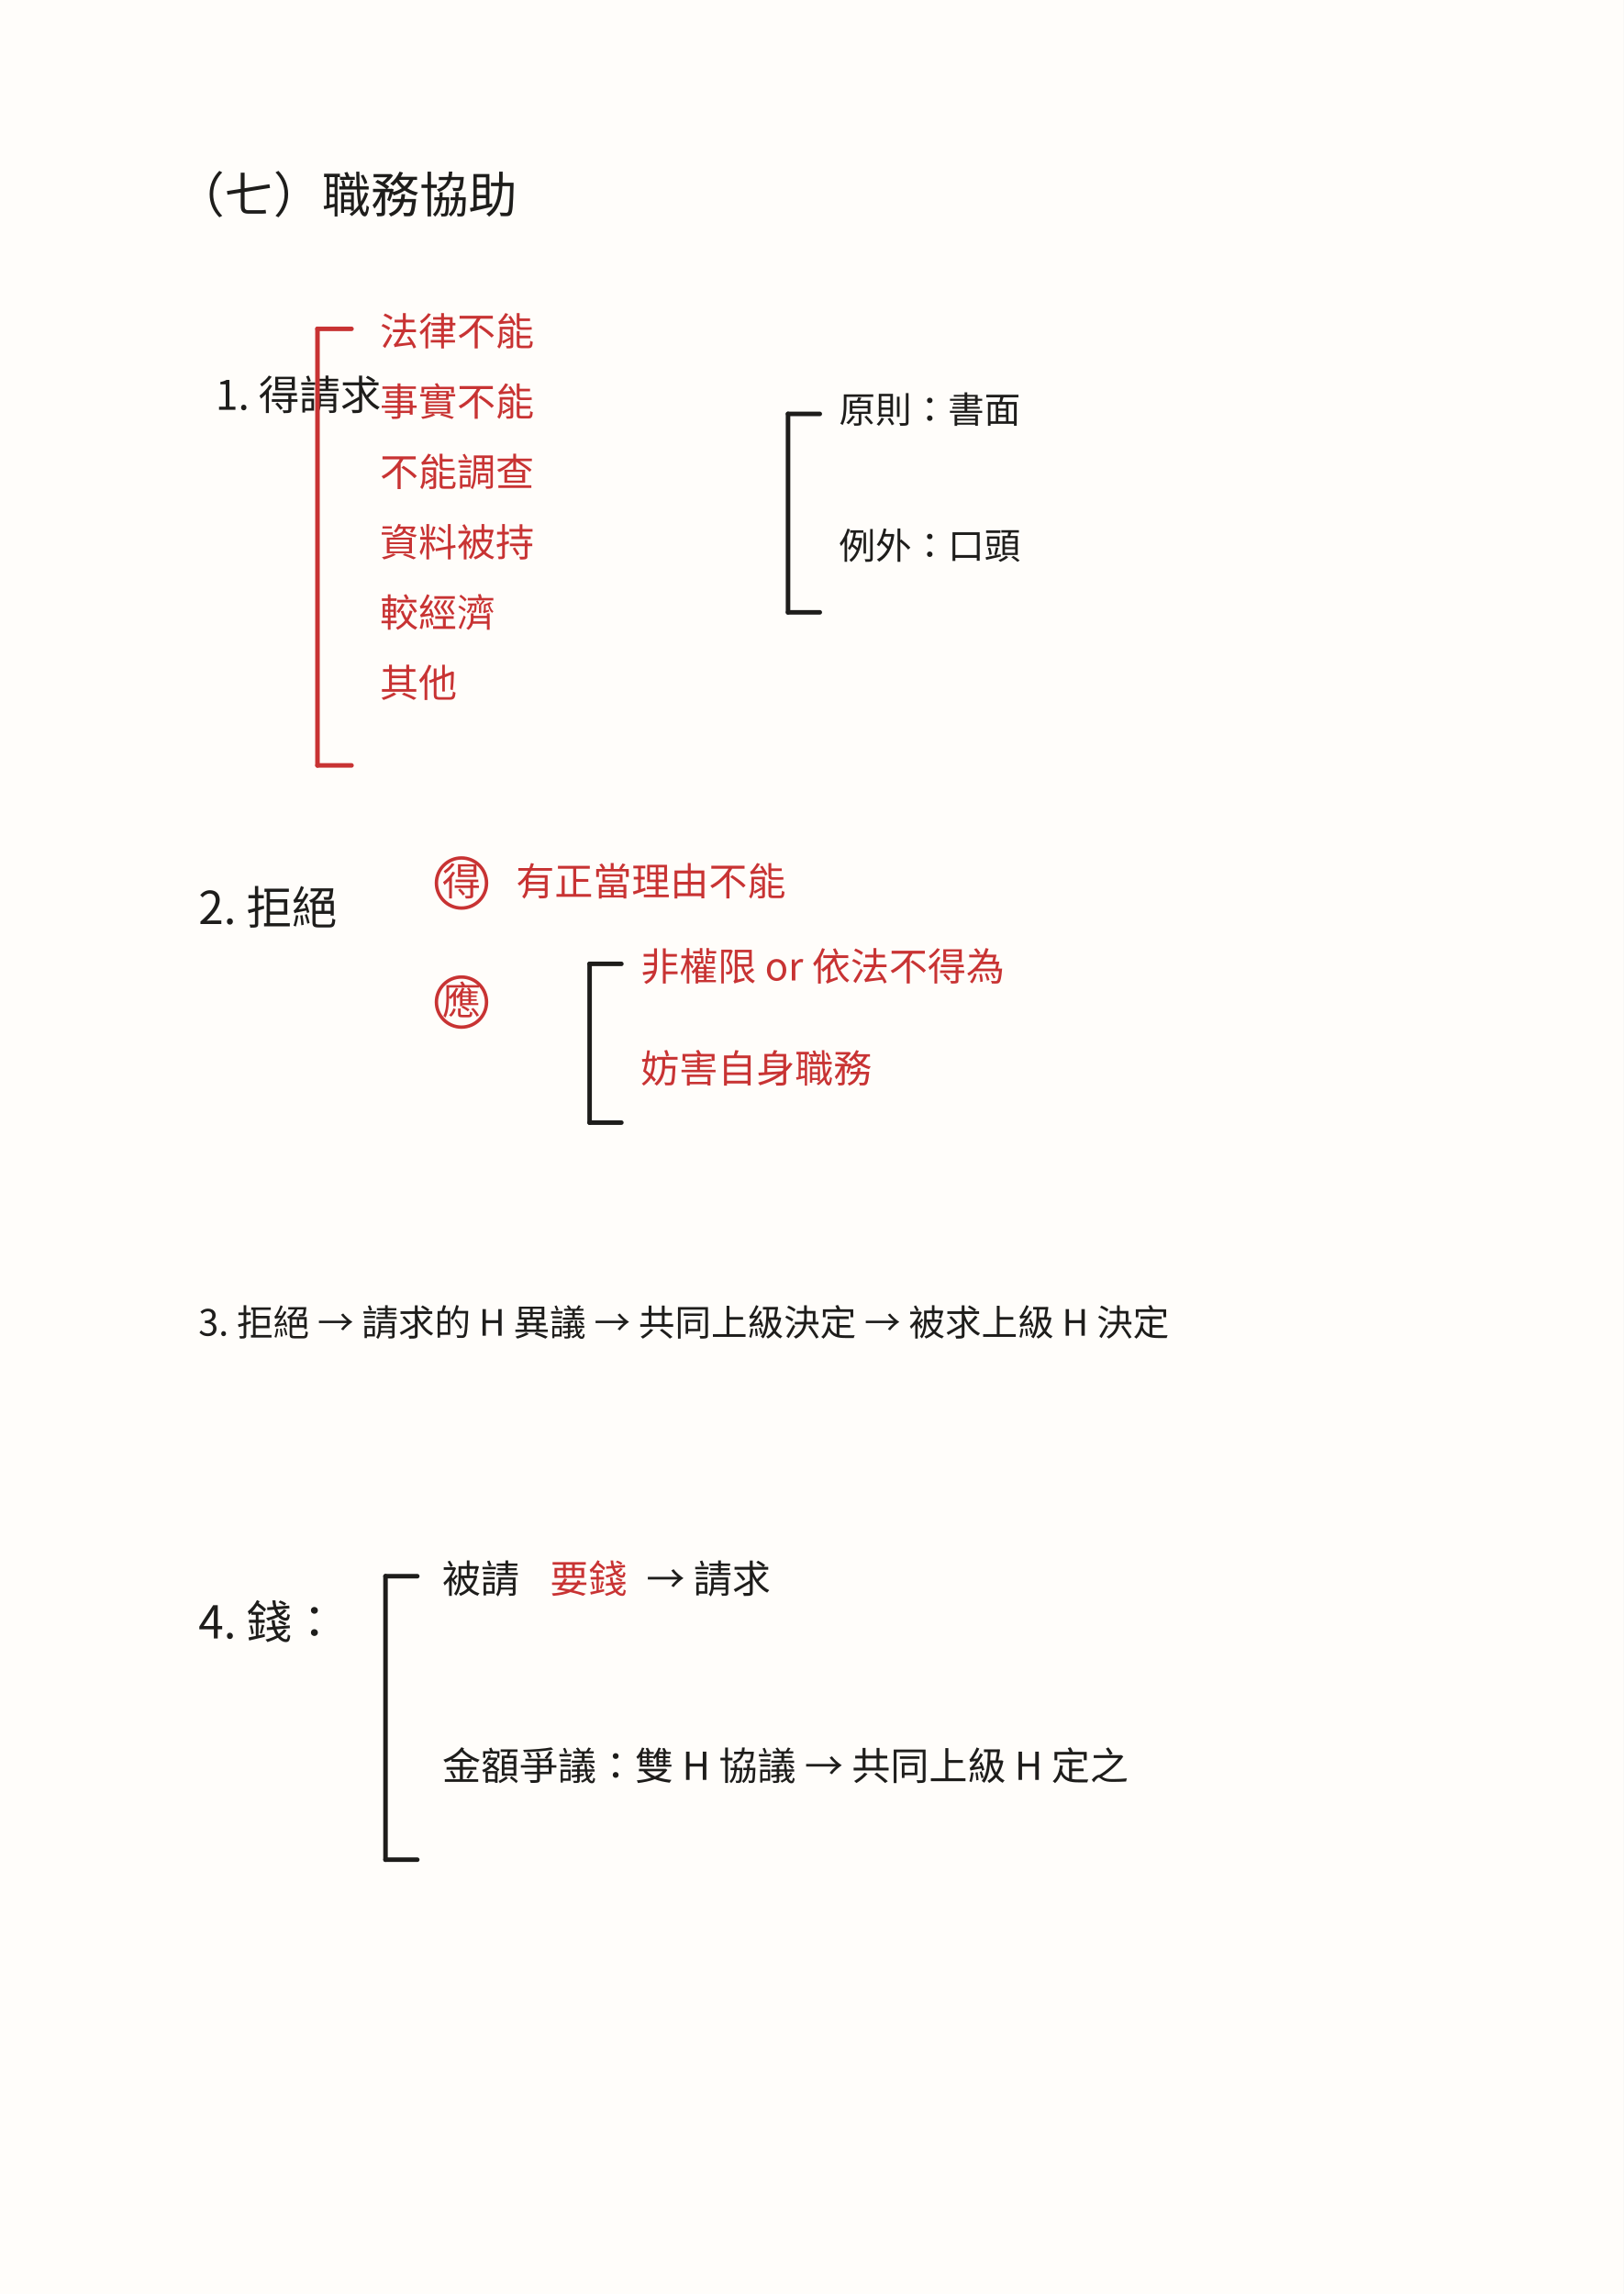
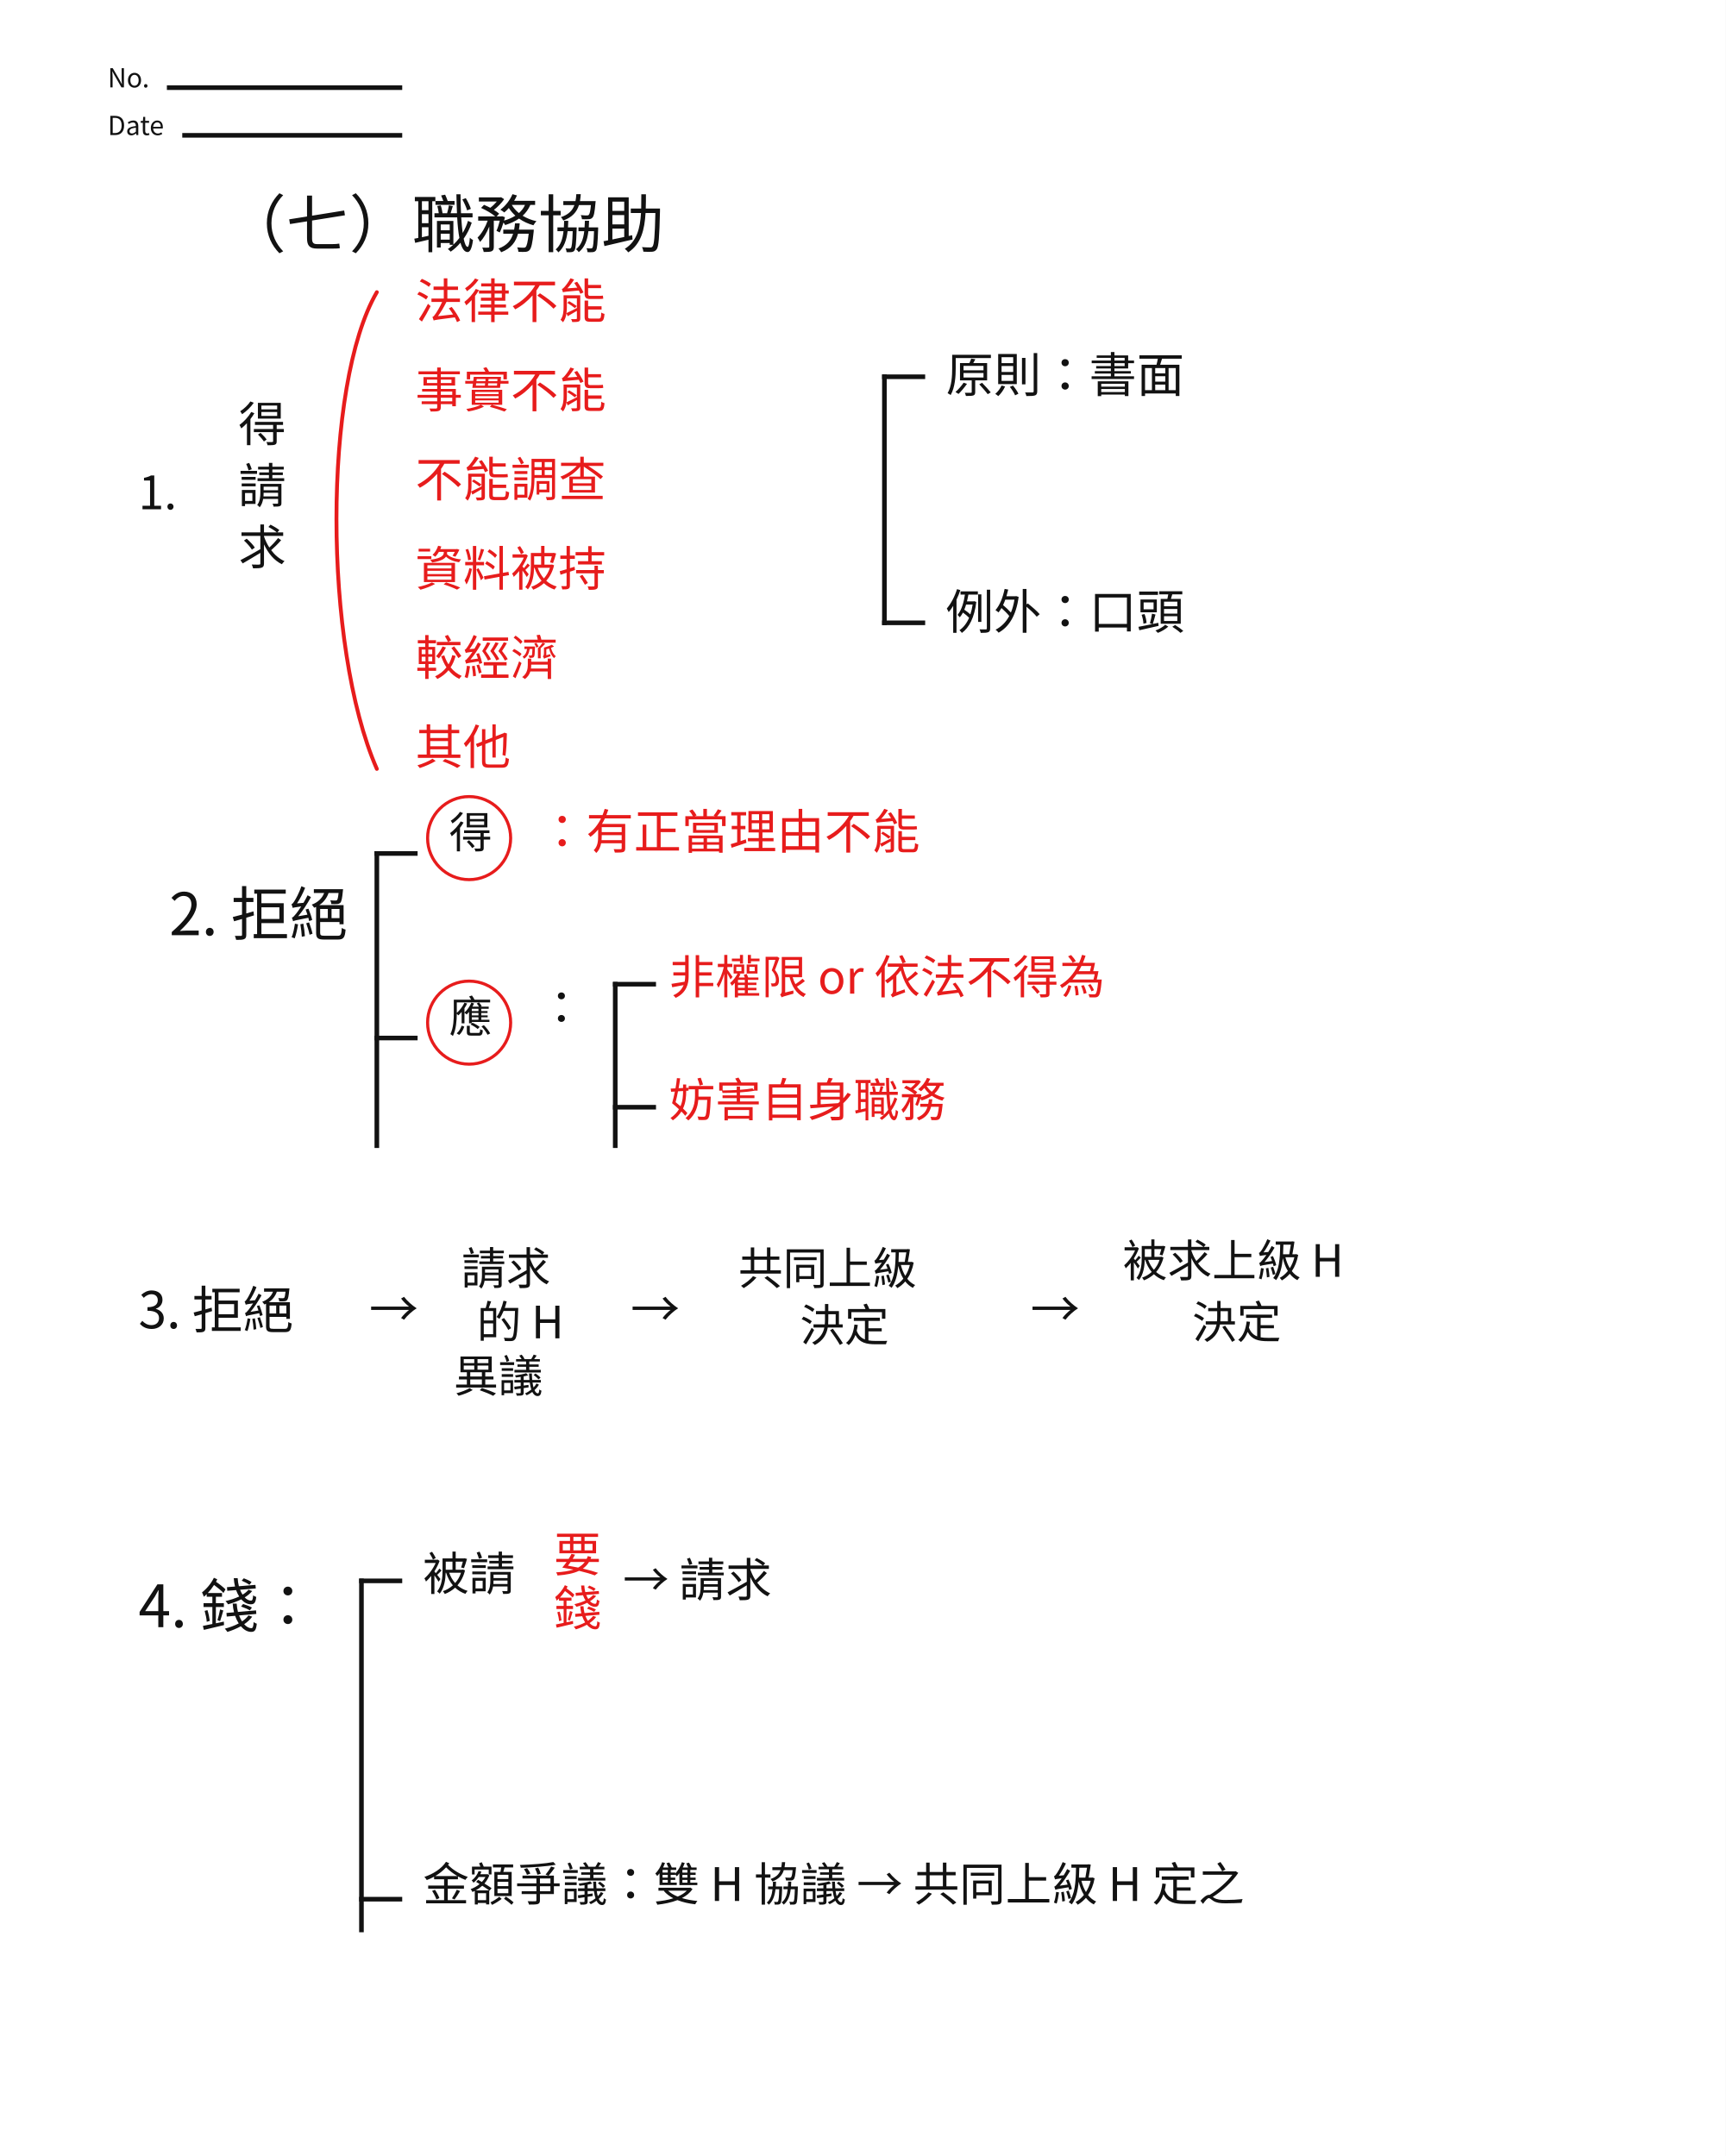
- <svg xmlns="http://www.w3.org/2000/svg" width="1432" height="2023" viewBox="0 0 1432 2023">
-   <rect width="100%" height="100%" fill="#fffdfa" />
-   <style>text{font-family:'Noto Sans CJK TC','PingFang TC','Noto Sans TC','Microsoft JhengHei',sans-serif;dominant-baseline:hanging} .b{font-weight:700} .r{fill:#c83333} .k{fill:#1e1d1b} .g{fill:#766f67}</style>
-   <text x="155" y="150" font-size="43" fill="#1e1d1b" text-anchor="start">（七）職務協助</text>
-   <text x="190" y="330" font-size="36" fill="#1e1d1b" text-anchor="start">1. 得請求</text>
-   <line x1="280" y1="290" x2="280" y2="675" stroke="#c83333" stroke-width="4" stroke-linecap="round" />
-   <line x1="280" y1="290" x2="310" y2="290" stroke="#c83333" stroke-width="4" stroke-linecap="round" />
-   <line x1="280" y1="675" x2="310" y2="675" stroke="#c83333" stroke-width="4" stroke-linecap="round" />
-   <text x="335" y="275" font-size="34" fill="#c83333" text-anchor="start">法律不能</text>
-   <text x="335" y="337" font-size="34" fill="#c83333" text-anchor="start">事實不能</text>
-   <text x="335" y="399" font-size="34" fill="#c83333" text-anchor="start">不能調查</text>
-   <text x="335" y="461" font-size="34" fill="#c83333" text-anchor="start">資料被持</text>
-   <text x="335" y="523" font-size="34" fill="#c83333" text-anchor="start">較經濟</text>
-   <text x="335" y="585" font-size="34" fill="#c83333" text-anchor="start">其他</text>
-   <line x1="695" y1="365" x2="695" y2="540" stroke="#1e1d1b" stroke-width="4" stroke-linecap="round" />
-   <line x1="695" y1="365" x2="723" y2="365" stroke="#1e1d1b" stroke-width="4" stroke-linecap="round" />
-   <line x1="695" y1="540" x2="723" y2="540" stroke="#1e1d1b" stroke-width="4" stroke-linecap="round" />
-   <text x="740" y="345" font-size="32" fill="#1e1d1b" text-anchor="start">原則：書面</text>
-   <text x="740" y="465" font-size="32" fill="#1e1d1b" text-anchor="start">例外：口頭</text>
-   <text x="175" y="780" font-size="40" fill="#1e1d1b" text-anchor="start">2. 拒絕</text>
-   <text x="390" y="760" font-size="34" fill="#c83333" text-anchor="start">得</text>
-   <circle cx="407.0" cy="778.7" r="22.1" fill="none" stroke="#c83333" stroke-width="3" />
-   <text x="455" y="760" font-size="34" fill="#c83333" text-anchor="start">有正當理由不能</text>
-   <text x="390" y="865" font-size="34" fill="#c83333" text-anchor="start">應</text>
-   <circle cx="407.0" cy="883.7" r="22.1" fill="none" stroke="#c83333" stroke-width="3" />
-   <line x1="520" y1="850" x2="520" y2="990" stroke="#1e1d1b" stroke-width="4" stroke-linecap="round" />
-   <line x1="520" y1="850" x2="548" y2="850" stroke="#1e1d1b" stroke-width="4" stroke-linecap="round" />
-   <line x1="520" y1="990" x2="548" y2="990" stroke="#1e1d1b" stroke-width="4" stroke-linecap="round" />
-   <text x="565" y="835" font-size="34" fill="#c83333" text-anchor="start">非權限 or 依法不得為</text>
-   <text x="565" y="925" font-size="34" fill="#c83333" text-anchor="start">妨害自身職務</text>
-   <text x="175" y="1150" font-size="32" fill="#1e1d1b" text-anchor="start">3. 拒絕 → 請求的 H 異議 → 共同上級決定 → 被求上級 H 決定</text>
-   <text x="175" y="1410" font-size="40" fill="#1e1d1b" text-anchor="start">4. 錢：</text>
-   <line x1="340" y1="1390" x2="340" y2="1640" stroke="#1e1d1b" stroke-width="4" stroke-linecap="round" />
-   <line x1="340" y1="1390" x2="368" y2="1390" stroke="#1e1d1b" stroke-width="4" stroke-linecap="round" />
-   <line x1="340" y1="1640" x2="368" y2="1640" stroke="#1e1d1b" stroke-width="4" stroke-linecap="round" />
-   <text x="390" y="1375" font-size="34" fill="#1e1d1b" text-anchor="start">被請</text>
-   <text x="485" y="1375" font-size="34" fill="#c83333" text-anchor="start">要錢</text>
-   <text x="570" y="1375" font-size="34" fill="#1e1d1b" text-anchor="start">→ 請求</text>
-   <text x="390" y="1540" font-size="34" fill="#1e1d1b" text-anchor="start">金額爭議：雙 H 協議 → 共同上級 H 定之</text>
+ <svg xmlns="http://www.w3.org/2000/svg" width="1122" height="1402" viewBox="0 0 1122 1402">
+   <rect width="100%" height="100%" fill="#fff" />
+   <style>.t{font-family:'Noto Sans CJK TC','PingFang TC','Microsoft JhengHei',sans-serif;fill:#121212;font-weight:400}.r{font-family:'Noto Sans CJK TC','PingFang TC','Microsoft JhengHei',sans-serif;fill:#e71c1c;font-weight:400}.l{stroke:#121212;stroke-width:3;fill:none;stroke-linecap:square;stroke-linejoin:miter}.rl{stroke:#e71c1c;stroke-width:2.5;fill:none;stroke-linecap:round;stroke-linejoin:round}</style>
+   <text x="70" y="42" font-size="17" class="t" dominant-baseline="hanging">No.</text>
+   <line x1="110" y1="57" x2="260" y2="57" class="l" stroke-width="1" />
+   <text x="70" y="73" font-size="17" class="t" dominant-baseline="hanging">Date</text>
+   <line x1="120" y1="88" x2="260" y2="88" class="l" stroke-width="1" />
+   <text x="145" y="125" font-size="41" class="t" dominant-baseline="hanging">（七）職務協助</text>
+   <text x="90" y="305" font-size="30" class="t" dominant-baseline="hanging">1.</text>
+   <text x="155" y="260" font-size="31" class="t" dominant-baseline="hanging">得</text>
+   <text x="155" y="300" font-size="31" class="t" dominant-baseline="hanging">請</text>
+   <text x="155" y="340" font-size="31" class="t" dominant-baseline="hanging">求</text>
+   <path d="M245 190 C210 250 210 420 245 500" class="rl" stroke-width="3" />
+   <text x="270" y="180" font-size="31" class="r" dominant-baseline="hanging">法律不能</text>
+   <text x="270" y="238" font-size="31" class="r" dominant-baseline="hanging">事實不能</text>
+   <text x="270" y="296" font-size="31" class="r" dominant-baseline="hanging">不能調查</text>
+   <text x="270" y="354" font-size="31" class="r" dominant-baseline="hanging">資料被持</text>
+   <text x="270" y="412" font-size="31" class="r" dominant-baseline="hanging">較經濟</text>
+   <text x="270" y="470" font-size="31" class="r" dominant-baseline="hanging">其他</text>
+   <path d="M575 245 V405" class="l" />
+   <line x1="575" y1="245" x2="600" y2="245" class="l" />
+   <line x1="575" y1="405" x2="600" y2="405" class="l" />
+   <text x="615" y="228" font-size="31" class="t" dominant-baseline="hanging">原則：書面</text>
+   <text x="615" y="382" font-size="31" class="t" dominant-baseline="hanging">例外：口頭</text>
+   <text x="110" y="575" font-size="38" class="t" dominant-baseline="hanging">2. 拒絕</text>
+   <path d="M245 555 V745" class="l" />
+   <line x1="245" y1="555" x2="270" y2="555" class="l" />
+   <line x1="245" y1="675" x2="270" y2="675" class="l" />
+   <circle cx="305" cy="545" r="27" fill="none" stroke="#e71c1c" stroke-width="2" />
+   <text x="292" y="527" font-size="28" class="t" dominant-baseline="hanging">得</text>
+   <text x="350" y="525" font-size="31" class="r" dominant-baseline="hanging">：有正當理由不能</text>
+   <circle cx="305" cy="665" r="27" fill="none" stroke="#e71c1c" stroke-width="2" />
+   <text x="292" y="647" font-size="28" class="t" dominant-baseline="hanging">應</text>
+   <text x="350" y="640" font-size="30" class="t" dominant-baseline="hanging">：</text>
+   <path d="M400 640 V745" class="l" />
+   <line x1="400" y1="640" x2="425" y2="640" class="l" />
+   <line x1="400" y1="720" x2="425" y2="720" class="l" />
+   <text x="435" y="620" font-size="30" class="r" dominant-baseline="hanging">非權限 or 依法不得為</text>
+   <text x="435" y="700" font-size="30" class="r" dominant-baseline="hanging">妨害自身職務</text>
+   <text x="90" y="835" font-size="33" class="t" dominant-baseline="hanging">3. 拒絕</text>
+   <text x="240" y="835" font-size="32" class="t" dominant-baseline="hanging">→</text>
+   <text x="300" y="810" font-size="29" class="t" dominant-baseline="hanging">請求</text>
+   <text x="310" y="845" font-size="29" class="t" dominant-baseline="hanging">的 H</text>
+   <text x="295" y="880" font-size="29" class="t" dominant-baseline="hanging">異議</text>
+   <text x="410" y="835" font-size="32" class="t" dominant-baseline="hanging">→</text>
+   <text x="480" y="810" font-size="29" class="t" dominant-baseline="hanging">共同上級</text>
+   <text x="520" y="847" font-size="29" class="t" dominant-baseline="hanging">決定</text>
+   <text x="670" y="835" font-size="32" class="t" dominant-baseline="hanging">→</text>
+   <text x="730" y="805" font-size="29" class="t" dominant-baseline="hanging">被求上級 H</text>
+   <text x="775" y="845" font-size="29" class="t" dominant-baseline="hanging">決定</text>
+   <text x="90" y="1025" font-size="38" class="t" dominant-baseline="hanging">4. 錢：</text>
+   <path d="M235 1028 V1255" class="l" />
+   <line x1="235" y1="1028" x2="260" y2="1028" class="l" />
+   <line x1="235" y1="1235" x2="260" y2="1235" class="l" />
+   <text x="275" y="1008" font-size="30" class="t" dominant-baseline="hanging">被請</text>
+   <text x="360" y="995" font-size="31" class="r" dominant-baseline="hanging">要</text>
+   <text x="360" y="1030" font-size="31" class="r" dominant-baseline="hanging">錢</text>
+   <text x="405" y="1012" font-size="30" class="t" dominant-baseline="hanging">→ 請求</text>
+   <text x="275" y="1210" font-size="30" class="t" dominant-baseline="hanging">金額爭議：雙 H 協議 → 共同上級 H 定之</text>
</svg>
